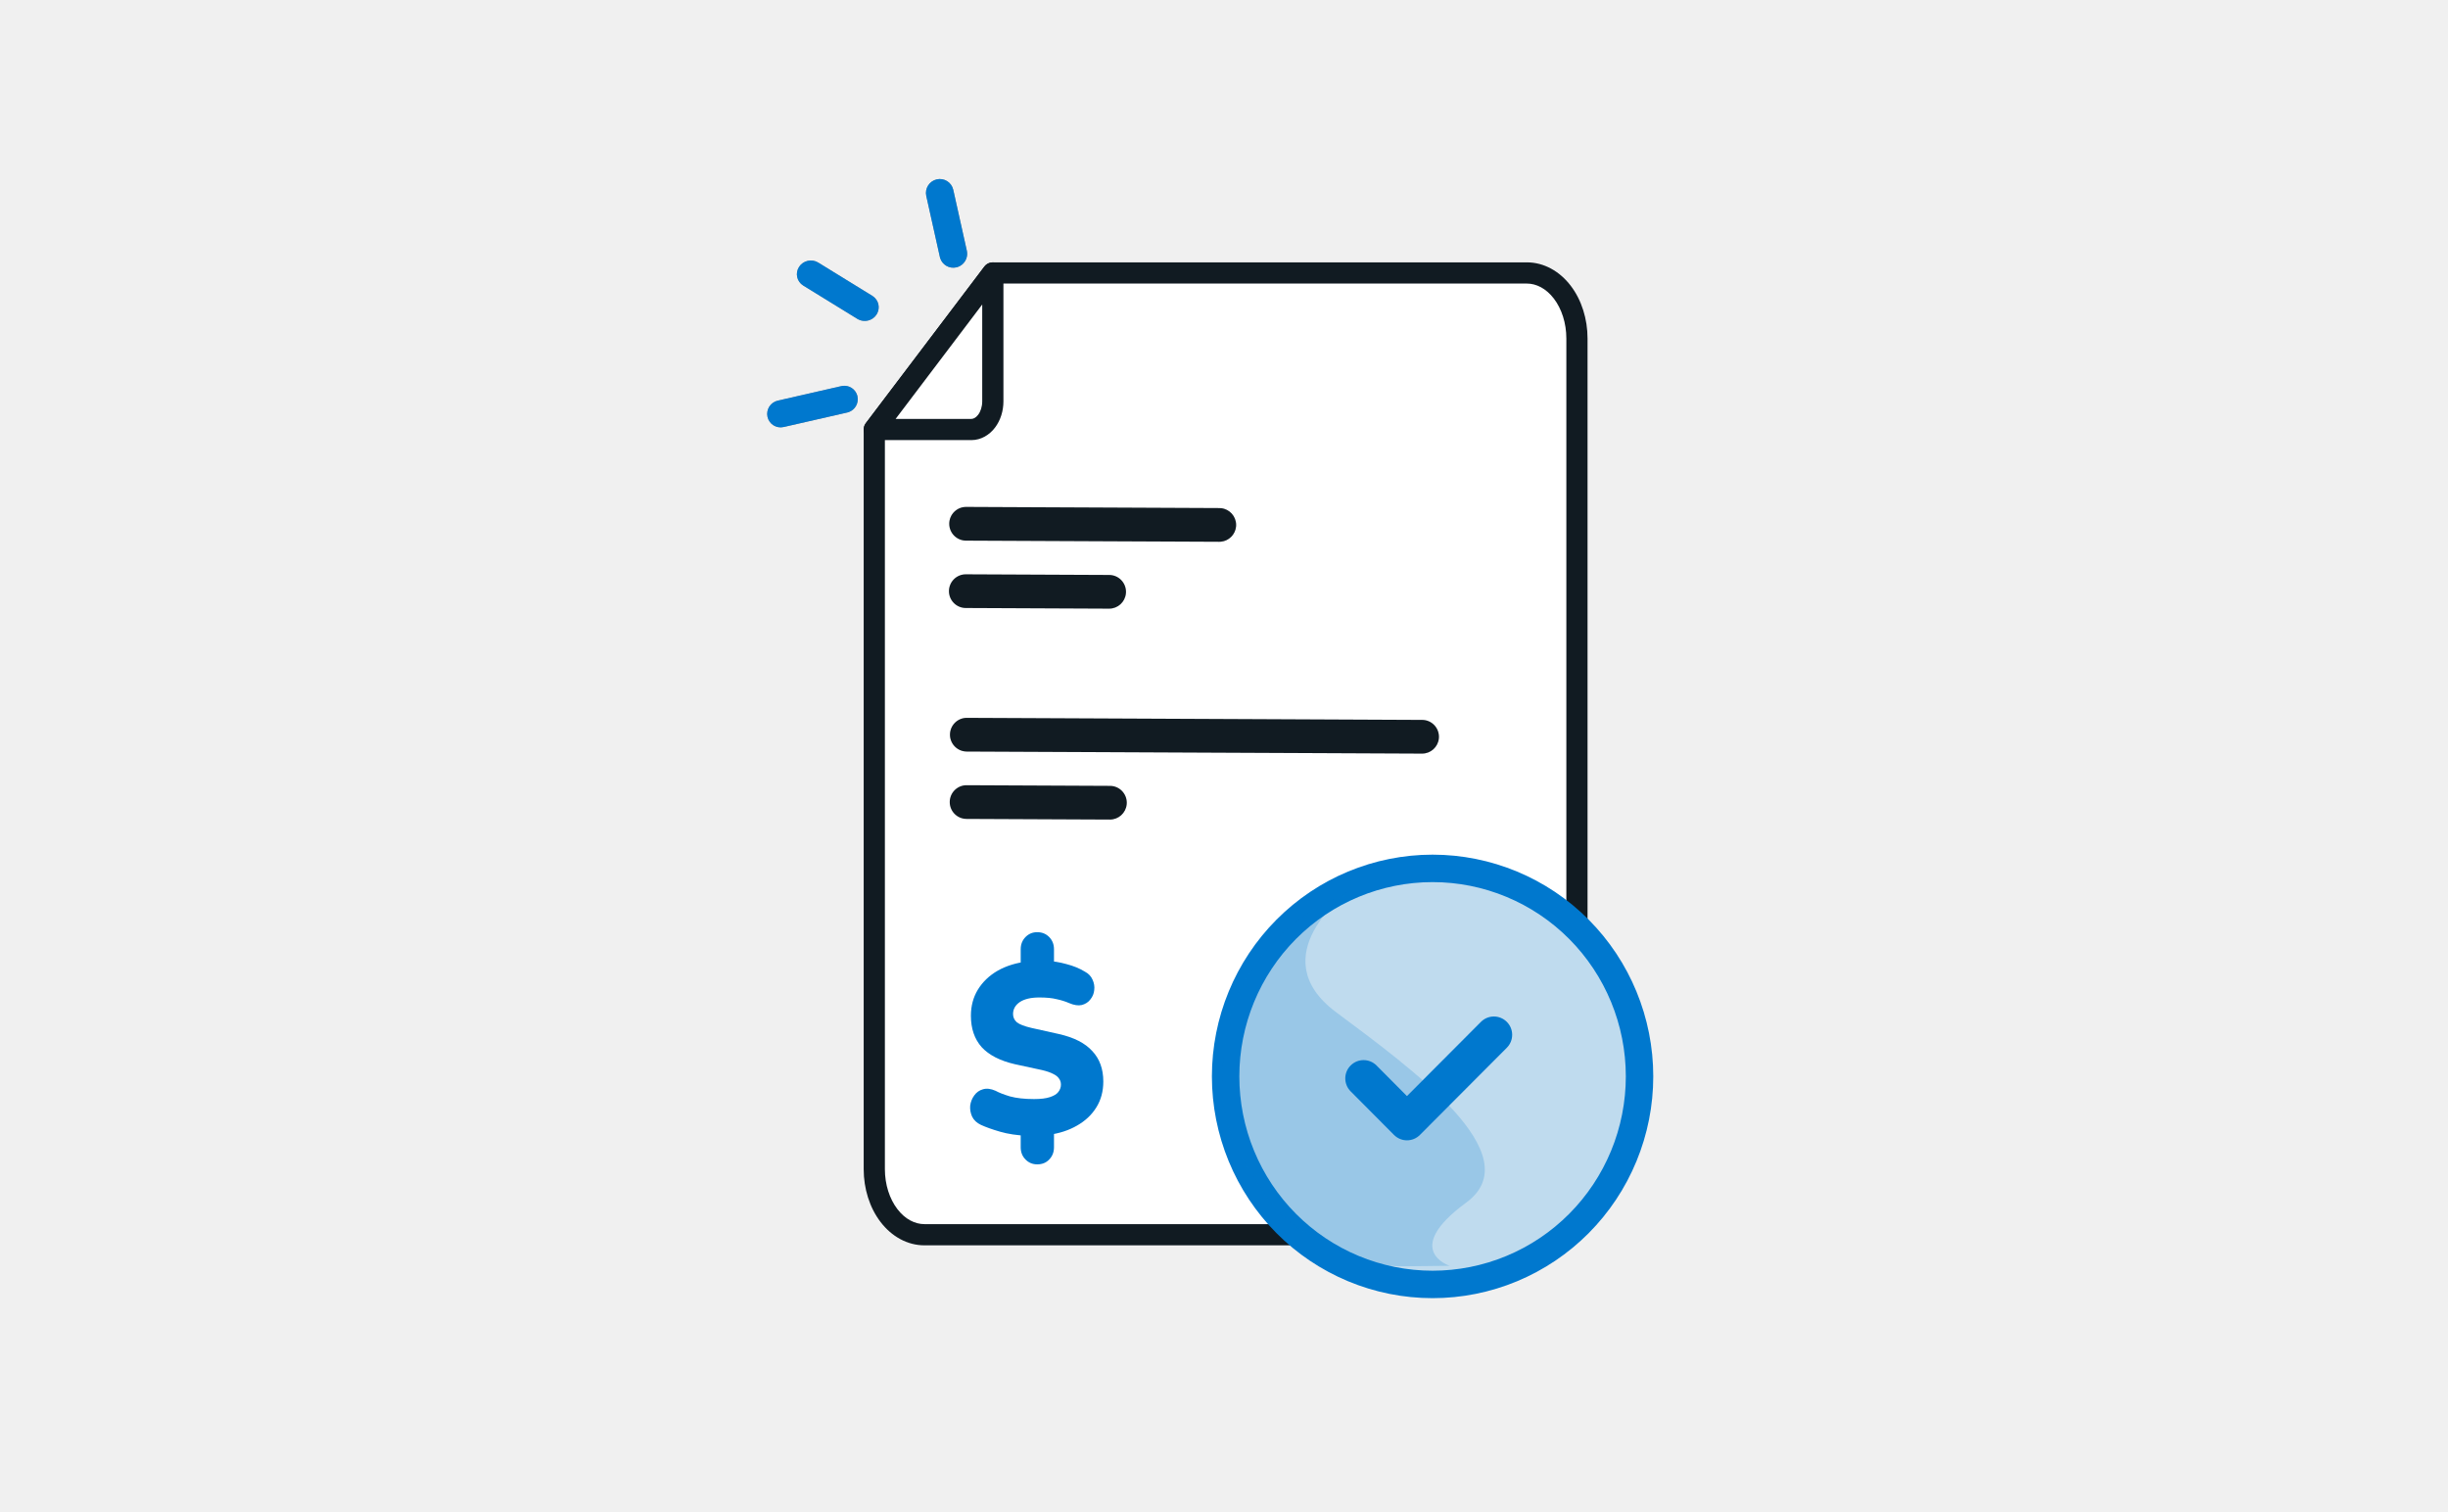
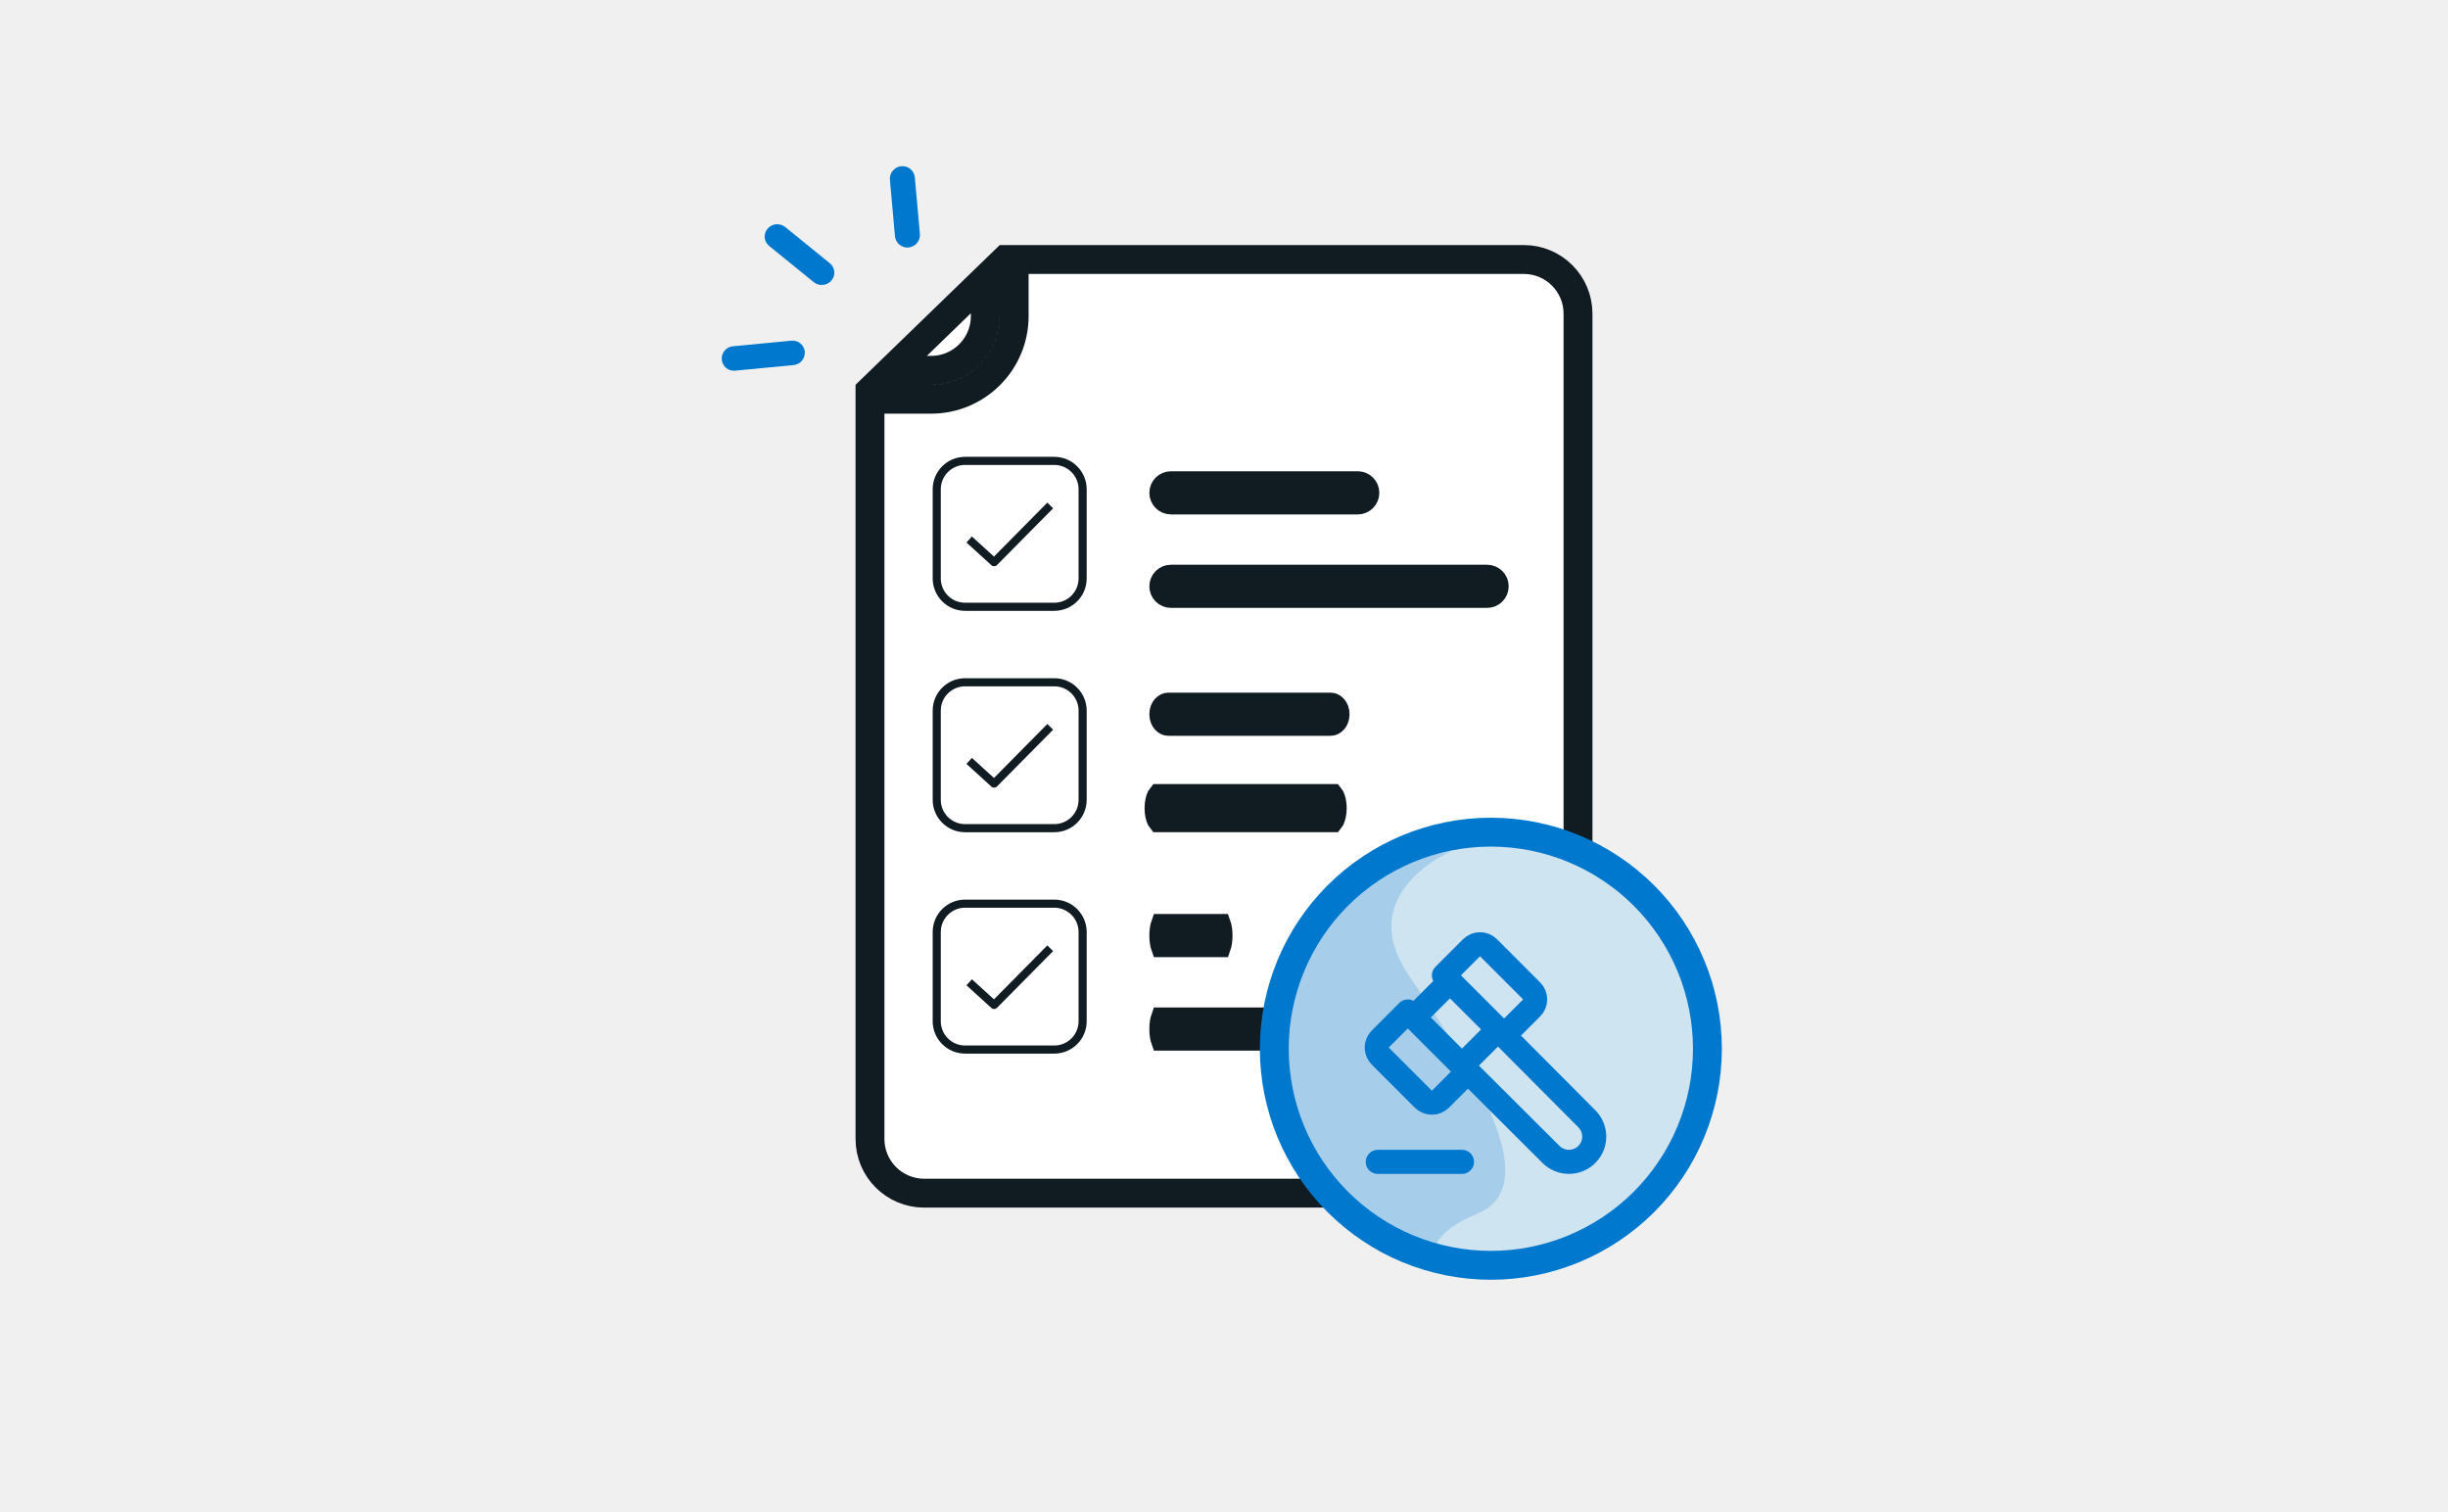
<svg xmlns="http://www.w3.org/2000/svg" width="196" height="121" viewBox="0 0 196 121" fill="none">
-   <path d="M79.49 21.852H122.247C123.31 21.852 124.331 22.405 125.083 23.389C125.835 24.372 126.258 25.706 126.258 27.097V93.607C126.258 94.998 125.835 96.332 125.083 97.316C124.331 98.299 123.31 98.852 122.247 98.852H74.011C72.947 98.852 71.927 98.299 71.175 97.316C70.423 96.332 70 94.998 70 93.607V34.387L79.49 21.852Z" fill="white" />
-   <path fill-rule="evenodd" clip-rule="evenodd" d="M78.814 21.34C78.975 21.128 79.225 21.004 79.491 21.004H122.248C123.621 21.004 124.875 21.718 125.758 22.873C126.637 24.023 127.107 25.544 127.107 27.097V93.607C127.107 95.16 126.637 96.681 125.758 97.831C124.875 98.985 123.621 99.7 122.248 99.7H74.012C72.638 99.7 71.385 98.985 70.502 97.831C69.622 96.681 69.152 95.16 69.152 93.607V34.387C69.152 34.202 69.213 34.022 69.324 33.874L78.814 21.34ZM79.913 22.701L70.849 34.672V93.607C70.849 94.836 71.224 95.983 71.85 96.8C72.471 97.613 73.258 98.003 74.012 98.003H122.248C123.002 98.003 123.788 97.613 124.41 96.8C125.035 95.983 125.41 94.836 125.41 93.607V27.097C125.41 25.868 125.035 24.721 124.41 23.904C123.788 23.091 123.002 22.701 122.248 22.701H79.913Z" fill="#111B22" />
-   <path d="M70 34.387H77.773C78.229 34.384 78.666 34.145 78.988 33.723C79.309 33.3 79.49 32.728 79.49 32.132V21.852L70 34.387Z" fill="white" />
-   <path d="M78.642 24.378L71.708 33.538H77.769C77.917 33.537 78.122 33.461 78.313 33.209C78.509 32.952 78.642 32.566 78.642 32.132V24.378ZM80.34 32.132C80.34 32.89 80.112 33.648 79.664 34.236C79.213 34.829 78.544 35.231 77.779 35.235H70.001C69.679 35.235 69.385 35.053 69.241 34.765C69.098 34.476 69.13 34.132 69.324 33.875L78.814 21.341C79.034 21.05 79.415 20.932 79.761 21.048C80.106 21.164 80.34 21.488 80.34 21.853V32.132Z" fill="#111B22" />
-   <path d="M83.046 93.218C82.675 93.218 82.362 93.088 82.107 92.828C81.851 92.567 81.723 92.242 81.723 91.852V90.409L82.298 90.936C81.442 90.897 80.701 90.786 80.075 90.604C79.448 90.422 78.937 90.24 78.541 90.058C78.209 89.902 77.972 89.681 77.832 89.395C77.704 89.109 77.653 88.816 77.678 88.517C77.717 88.218 77.825 87.945 78.004 87.698C78.183 87.451 78.413 87.288 78.694 87.21C78.988 87.119 79.327 87.158 79.71 87.327C79.966 87.47 80.349 87.62 80.861 87.776C81.385 87.919 82.03 87.99 82.797 87.99C83.334 87.99 83.755 87.938 84.062 87.834C84.382 87.73 84.605 87.594 84.733 87.425C84.874 87.243 84.944 87.047 84.944 86.84C84.944 86.644 84.893 86.482 84.791 86.352C84.701 86.209 84.548 86.085 84.331 85.981C84.113 85.864 83.813 85.76 83.43 85.669L81.263 85.201C80.075 84.928 79.186 84.473 78.599 83.836C78.023 83.186 77.736 82.347 77.736 81.32C77.736 80.539 77.921 79.844 78.292 79.233C78.675 78.608 79.206 78.101 79.883 77.711C80.573 77.321 81.378 77.074 82.298 76.97L81.723 77.302V75.995C81.723 75.605 81.851 75.28 82.107 75.019C82.362 74.759 82.675 74.629 83.046 74.629C83.43 74.629 83.749 74.759 84.005 75.019C84.26 75.28 84.388 75.605 84.388 75.995V77.302L83.813 76.931C84.299 76.944 84.823 77.028 85.385 77.184C85.947 77.328 86.439 77.529 86.861 77.789C87.155 77.945 87.359 78.16 87.475 78.433C87.602 78.706 87.647 78.986 87.609 79.272C87.583 79.545 87.481 79.792 87.302 80.013C87.136 80.234 86.906 80.383 86.612 80.461C86.331 80.526 85.992 80.474 85.596 80.305C85.302 80.175 84.97 80.071 84.599 79.993C84.241 79.902 83.781 79.857 83.219 79.857C82.541 79.857 82.017 79.98 81.647 80.227C81.289 80.474 81.11 80.793 81.11 81.183C81.11 81.443 81.212 81.664 81.417 81.846C81.634 82.015 82.024 82.165 82.586 82.295L84.772 82.782C85.986 83.055 86.88 83.511 87.455 84.148C88.043 84.772 88.337 85.585 88.337 86.586C88.337 87.366 88.152 88.055 87.781 88.653C87.411 89.252 86.893 89.739 86.228 90.116C85.577 90.493 84.816 90.74 83.947 90.858L84.388 90.389V91.852C84.388 92.242 84.26 92.567 84.005 92.828C83.762 93.088 83.442 93.218 83.046 93.218Z" fill="#0078CE" />
-   <path d="M98.129 86.176C98.129 88.363 98.558 90.529 99.39 92.549C100.223 94.57 101.444 96.406 102.982 97.953C104.521 99.499 106.348 100.726 108.358 101.563C110.368 102.4 112.523 102.83 114.699 102.83C116.875 102.83 119.03 102.4 121.04 101.563C123.051 100.726 124.877 99.499 126.416 97.953C127.955 96.406 129.175 94.57 130.008 92.549C130.841 90.529 131.269 88.363 131.269 86.176C131.269 81.759 129.524 77.523 126.416 74.4C123.309 71.277 119.094 69.522 114.699 69.522C110.304 69.522 106.09 71.277 102.982 74.4C99.875 77.523 98.129 81.759 98.129 86.176Z" fill="#BFDBEE" />
-   <path d="M130.172 86.176C130.172 82.049 128.541 78.091 125.639 75.174C122.737 72.258 118.802 70.621 114.7 70.621C110.599 70.621 106.664 72.258 103.762 75.174C100.86 78.091 99.228 82.049 99.228 86.176C99.228 88.22 99.629 90.244 100.407 92.131C101.185 94.019 102.325 95.733 103.762 97.177C105.199 98.621 106.905 99.767 108.781 100.548C110.658 101.33 112.669 101.732 114.7 101.732C116.731 101.732 118.742 101.33 120.619 100.548C122.496 99.767 124.202 98.621 125.639 97.177C127.075 95.733 128.215 94.019 128.993 92.131C129.771 90.244 130.172 88.22 130.172 86.176ZM132.369 86.176C132.369 88.507 131.912 90.815 131.024 92.968C130.137 95.121 128.836 97.078 127.196 98.727C125.556 100.376 123.608 101.684 121.464 102.577C119.32 103.469 117.021 103.929 114.7 103.929C112.379 103.929 110.081 103.469 107.937 102.577C105.793 101.684 103.844 100.376 102.204 98.727C100.564 97.078 99.263 95.121 98.376 92.968C97.489 90.815 97.031 88.507 97.031 86.176C97.031 81.47 98.891 76.955 102.204 73.626C105.517 70.296 110.012 68.423 114.7 68.423C119.388 68.423 123.883 70.296 127.196 73.626C130.509 76.955 132.369 81.47 132.369 86.176Z" fill="#0078CE" />
-   <path d="M109.176 86.337L112.649 89.828L119.609 82.846" fill="#BFDBEE" />
-   <path d="M118.571 81.811C119.142 81.238 120.069 81.237 120.642 81.808C121.215 82.379 121.217 83.307 120.646 83.88L113.686 90.862C113.411 91.138 113.038 91.293 112.648 91.293C112.259 91.293 111.886 91.137 111.611 90.861L108.137 87.37C107.567 86.796 107.569 85.869 108.142 85.299C108.716 84.728 109.643 84.73 110.214 85.303L112.649 87.752L118.571 81.811Z" fill="#0078CE" />
-   <path d="M76.002 41.927C76.005 41.185 76.609 40.582 77.352 40.585L97.633 40.677C98.376 40.681 98.975 41.289 98.971 42.032V42.032C98.968 42.774 98.363 43.377 97.621 43.374L77.339 43.282C76.597 43.278 75.998 42.669 76.002 41.927V41.927Z" fill="#DCDCDC" />
-   <path d="M98.964 42.169C98.897 42.801 98.392 43.305 97.759 43.367L97.621 43.374L77.339 43.282C76.597 43.278 75.999 42.67 76.002 41.928C76.005 41.186 76.609 40.582 77.352 40.585L97.633 40.677L97.771 40.685C98.448 40.757 98.974 41.336 98.971 42.032L98.964 42.169Z" fill="#111B22" />
-   <path d="M76.06 58.812C76.064 58.07 76.668 57.467 77.41 57.471L113.872 57.636C114.614 57.639 115.213 58.248 115.21 58.99V58.99C115.206 59.733 114.602 60.336 113.86 60.332L77.398 60.167C76.656 60.163 76.057 59.555 76.06 58.812V58.812Z" fill="#DCDCDC" />
-   <path d="M115.202 59.127C115.13 59.805 114.555 60.336 113.859 60.332L77.398 60.167C76.656 60.163 76.057 59.555 76.06 58.813C76.064 58.071 76.668 57.467 77.41 57.471L113.872 57.636C114.614 57.639 115.213 58.249 115.209 58.991L115.202 59.127Z" fill="#111B22" />
-   <path d="M75.978 47.321C75.982 46.579 76.586 45.976 77.328 45.979L88.815 46.031C89.558 46.035 90.156 46.644 90.153 47.386V47.386C90.15 48.128 89.545 48.731 88.803 48.728L77.316 48.676C76.574 48.672 75.975 48.063 75.978 47.321V47.321Z" fill="#EEEEEE" />
-   <path d="M90.145 47.523C90.074 48.201 89.499 48.731 88.803 48.728L77.316 48.676C76.574 48.672 75.975 48.064 75.978 47.322C75.982 46.58 76.586 45.976 77.328 45.979L88.815 46.031C89.558 46.035 90.156 46.644 90.153 47.386L90.145 47.523Z" fill="#111B22" />
-   <path d="M76.041 64.207C76.044 63.464 76.648 62.861 77.391 62.864L88.878 62.917C89.62 62.92 90.219 63.529 90.216 64.271V64.271C90.212 65.013 89.608 65.616 88.865 65.613L77.378 65.561C76.636 65.558 76.037 64.949 76.041 64.207V64.207Z" fill="#EEEEEE" />
-   <path d="M90.208 64.408C90.136 65.086 89.561 65.616 88.866 65.613L77.378 65.561C76.636 65.557 76.038 64.949 76.041 64.207C76.044 63.465 76.648 62.861 77.391 62.864L88.878 62.917C89.62 62.92 90.219 63.529 90.216 64.271L90.208 64.408Z" fill="#111B22" />
-   <path d="M106.973 81.034C100.955 76.547 107.9 71.412 107.9 71.412C103.334 73.507 101.39 75.437 99.241 79.341C98.965 79.844 98.756 80.382 98.62 80.939C98.093 83.095 97.878 84.74 97.844 86.661C97.808 88.681 98.346 90.674 99.327 92.441C99.925 93.519 100.53 94.513 101.292 95.667C102.018 96.766 102.955 97.719 104.078 98.409C106.178 99.698 108.012 100.49 109.625 101.006C110.526 101.294 111.474 101.39 112.419 101.379L116.071 101.338C116.071 101.338 112.186 100.1 117.39 96.281C122.594 92.462 112.99 85.522 106.973 81.034Z" fill="#0078CE" fill-opacity="0.2" />
-   <path d="M62.27 32.075C61.687 32.208 61.32 32.79 61.45 33.373V33.373C61.58 33.957 62.158 34.322 62.741 34.189L67.833 33.026C68.416 32.892 68.783 32.311 68.653 31.728V31.728C68.523 31.144 67.945 30.779 67.362 30.912L62.27 32.075Z" fill="#999999" />
-   <path d="M67.833 33.025L67.94 32.996C68.46 32.82 68.774 32.275 68.653 31.728L68.624 31.62C68.462 31.135 67.979 30.83 67.471 30.893L67.362 30.912L62.271 32.075C61.688 32.208 61.32 32.79 61.45 33.373C61.581 33.957 62.159 34.322 62.742 34.188L67.833 33.025Z" fill="#0078CE" />
-   <path d="M76.323 15.195C76.19 14.598 75.598 14.224 75.002 14.36V14.36C74.405 14.496 74.029 15.091 74.162 15.689L75.25 20.571C75.383 21.168 75.975 21.542 76.572 21.405V21.405C77.168 21.269 77.544 20.674 77.411 20.077L76.323 15.195Z" fill="#999999" />
-   <path d="M75.25 20.571L75.28 20.68C75.457 21.213 76.012 21.533 76.572 21.405L76.681 21.375C77.178 21.207 77.492 20.71 77.43 20.189L77.411 20.077L76.323 15.195C76.19 14.598 75.598 14.224 75.001 14.36C74.405 14.497 74.029 15.092 74.162 15.689L75.25 20.571Z" fill="#0078CE" />
-   <path d="M65.51 21.02C64.993 20.702 64.307 20.857 63.977 21.366V21.366C63.647 21.875 63.798 22.545 64.315 22.863L68.647 25.53C69.164 25.848 69.85 25.693 70.18 25.184V25.184C70.51 24.675 70.358 24.004 69.842 23.686L65.51 21.02Z" fill="#999999" />
-   <path d="M68.647 25.53L68.746 25.584C69.248 25.827 69.871 25.661 70.18 25.184L70.236 25.087C70.472 24.625 70.346 24.065 69.934 23.75L69.842 23.686L65.51 21.02C64.993 20.702 64.307 20.857 63.977 21.366C63.647 21.875 63.798 22.546 64.315 22.864L68.647 25.53Z" fill="#0078CE" />
+   <path d="M122.006 20.775H81.199V25.311C81.199 28.983 78.222 31.961 74.549 31.961H69.656V91.186C69.656 93.582 71.598 95.524 73.994 95.524H122.006C124.402 95.524 126.344 93.582 126.344 91.186V25.113C126.344 22.717 124.402 20.776 122.006 20.775ZM78.888 22.349L71.355 29.649H74.549C76.945 29.649 78.888 27.707 78.888 25.311V22.349Z" fill="white" stroke="#111B22" stroke-width="2.312" />
+   <rect x="75" y="54.622" width="11.681" height="11.681" rx="2.271" stroke="#111B22" stroke-width="0.649" />
+   <path d="M77.598 60.917L79.594 62.734L84.087 58.191" stroke="#111B22" stroke-width="0.649" stroke-linejoin="round" />
+   <path d="M93.526 56.224H106.55C106.857 56.224 107.281 56.548 107.281 57.18C107.281 57.812 106.857 58.136 106.55 58.137H93.526C93.219 58.137 92.794 57.812 92.794 57.18C92.794 56.548 93.219 56.224 93.526 56.224Z" fill="#111B22" stroke="#111B22" stroke-width="1.541" />
+   <path d="M106.763 63.545C106.783 63.569 106.814 63.612 106.851 63.685C106.962 63.906 107.053 64.264 107.053 64.701C107.053 65.138 106.961 65.497 106.851 65.717C106.814 65.79 106.783 65.832 106.763 65.856H92.701C92.681 65.832 92.65 65.79 92.613 65.717C92.502 65.497 92.411 65.138 92.411 64.701C92.411 64.264 92.502 63.906 92.613 63.685C92.65 63.612 92.681 63.569 92.701 63.545H106.763Z" fill="#111B22" stroke="#111B22" stroke-width="1.541" />
+   <rect x="75" y="36.898" width="11.681" height="11.681" rx="2.271" stroke="#111B22" stroke-width="0.649" />
+   <path d="M77.598 43.192L79.594 45.009L84.087 40.467" stroke="#111B22" stroke-width="0.649" stroke-linejoin="round" />
+   <path d="M93.75 38.5H108.71C109.237 38.5 109.665 38.928 109.665 39.456C109.665 39.984 109.237 40.413 108.71 40.413H93.75C93.223 40.413 92.794 39.984 92.794 39.456C92.794 38.928 93.223 38.5 93.75 38.5Z" fill="#111B22" stroke="#111B22" stroke-width="1.541" />
+   <path d="M93.75 45.983H119.066C119.594 45.983 120.022 46.411 120.022 46.939C120.022 47.467 119.594 47.896 119.066 47.896H93.75C93.223 47.896 92.794 47.467 92.794 46.939C92.794 46.411 93.223 45.983 93.75 45.983Z" fill="#111B22" stroke="#111B22" stroke-width="1.541" />
+   <rect x="75" y="72.346" width="11.681" height="11.681" rx="2.271" stroke="#111B22" stroke-width="0.649" />
+   <path d="M77.598 78.64L79.594 80.457L84.087 75.915" stroke="#111B22" stroke-width="0.649" stroke-linejoin="round" />
+   <path d="M97.775 73.946C97.85 74.154 97.911 74.492 97.911 74.902C97.911 75.312 97.85 75.65 97.775 75.859H92.93C92.855 75.65 92.794 75.312 92.794 74.902C92.794 74.492 92.855 74.154 92.93 73.946H97.775Z" fill="#111B22" stroke="#111B22" stroke-width="1.541" />
+   <path d="M101.521 81.431C101.595 81.639 101.656 81.977 101.656 82.387C101.656 82.797 101.595 83.135 101.521 83.344H92.93C92.855 83.135 92.794 82.797 92.794 82.387C92.794 81.977 92.855 81.639 92.93 81.431H101.521Z" fill="#111B22" stroke="#111B22" stroke-width="1.541" />
+   <path d="M102.027 83.961C102.027 86.238 102.476 88.493 103.347 90.596C104.219 92.7 105.496 94.611 107.106 96.221C108.716 97.831 110.627 99.108 112.731 99.98C114.834 100.851 117.089 101.3 119.366 101.3C121.643 101.3 123.898 100.851 126.001 99.98C128.105 99.108 130.016 97.831 131.626 96.221C133.237 94.611 134.514 92.7 135.385 90.596C136.256 88.493 136.705 86.238 136.705 83.961C136.705 79.362 134.878 74.952 131.626 71.701C128.375 68.449 123.965 66.622 119.366 66.622C114.768 66.622 110.357 68.449 107.106 71.701C103.854 74.952 102.027 79.362 102.027 83.961Z" fill="#CFE4F1" stroke="#0078CE" stroke-width="2.312" stroke-linecap="round" stroke-linejoin="round" />
+   <path d="M112.736 77.991C108.366 71.458 116.163 68.163 116.163 68.163C111.332 68.992 109.019 70.453 105.945 73.979C105.616 74.356 105.335 74.774 105.108 75.22C103.852 77.686 103.179 79.532 102.569 81.987C102.179 83.56 102.149 85.203 102.449 86.796C102.788 88.596 103.148 90.134 103.701 92.1C104.002 93.172 104.49 94.187 105.178 95.063C106.875 97.223 108.447 98.701 109.874 99.783C110.618 100.347 111.475 100.737 112.366 101.016L115.735 102.07C115.735 102.07 112.47 99.595 118.305 97.156C124.139 94.717 117.106 84.524 112.736 77.991Z" fill="#0078CE" fill-opacity="0.2" />
+   <path d="M119.937 82.422L127.048 89.567C127.841 90.357 127.841 91.636 127.048 92.425C126.668 92.804 126.152 93.017 125.615 93.017C125.078 93.017 124.563 92.804 124.182 92.425L117.047 85.312" stroke="#0078CE" stroke-width="1.927" stroke-linecap="round" stroke-linejoin="round" />
+   <path d="M113.199 81.459L117.052 85.312" stroke="#0078CE" stroke-width="1.927" stroke-linecap="round" stroke-linejoin="round" />
+   <path d="M119.947 82.422L116.094 78.569" stroke="#0078CE" stroke-width="1.927" stroke-linecap="round" stroke-linejoin="round" />
+   <path d="M110.312 93.018H117.055" stroke="#0078CE" stroke-width="1.927" stroke-linecap="round" stroke-linejoin="round" />
+   <path d="M113.963 88.001L110.509 84.547C110.328 84.366 110.227 84.121 110.227 83.866C110.227 83.61 110.328 83.365 110.509 83.185L112.717 80.976L113.199 81.457L116.089 78.568L115.607 78.086L117.816 75.877C117.997 75.697 118.242 75.595 118.497 75.595C118.752 75.595 118.997 75.697 119.178 75.877L122.632 79.332C122.813 79.512 122.914 79.757 122.914 80.013C122.914 80.268 122.813 80.513 122.632 80.694L120.423 82.902L119.942 82.421L117.052 85.311L117.534 85.792L115.325 88.001C115.144 88.181 114.899 88.283 114.644 88.283C114.388 88.283 114.144 88.181 113.963 88.001Z" stroke="#0078CE" stroke-width="1.927" stroke-linecap="round" stroke-linejoin="round" />
+   <rect x="0.532" y="0.441" width="0.98" height="5.699" rx="0.49" transform="matrix(0.0894741 0.995989 0.995445 -0.0953377 57.744 27.7708)" fill="#999999" stroke="#0078CE" stroke-width="0.98" />
+   <rect x="-0.454" y="0.547" width="1.002" height="5.532" rx="0.501" transform="matrix(-0.995445 0.0953392 0.0894725 0.995989 72.2017 13.2554)" fill="#999999" stroke="#0078CE" stroke-width="1.002" />
+   <rect x="0.064" y="0.692" width="0.994" height="5.594" rx="0.497" transform="matrix(-0.64711 0.762396 0.776438 0.630194 61.6661 17.7568)" fill="#999999" stroke="#0078CE" stroke-width="0.994" />
</svg>
